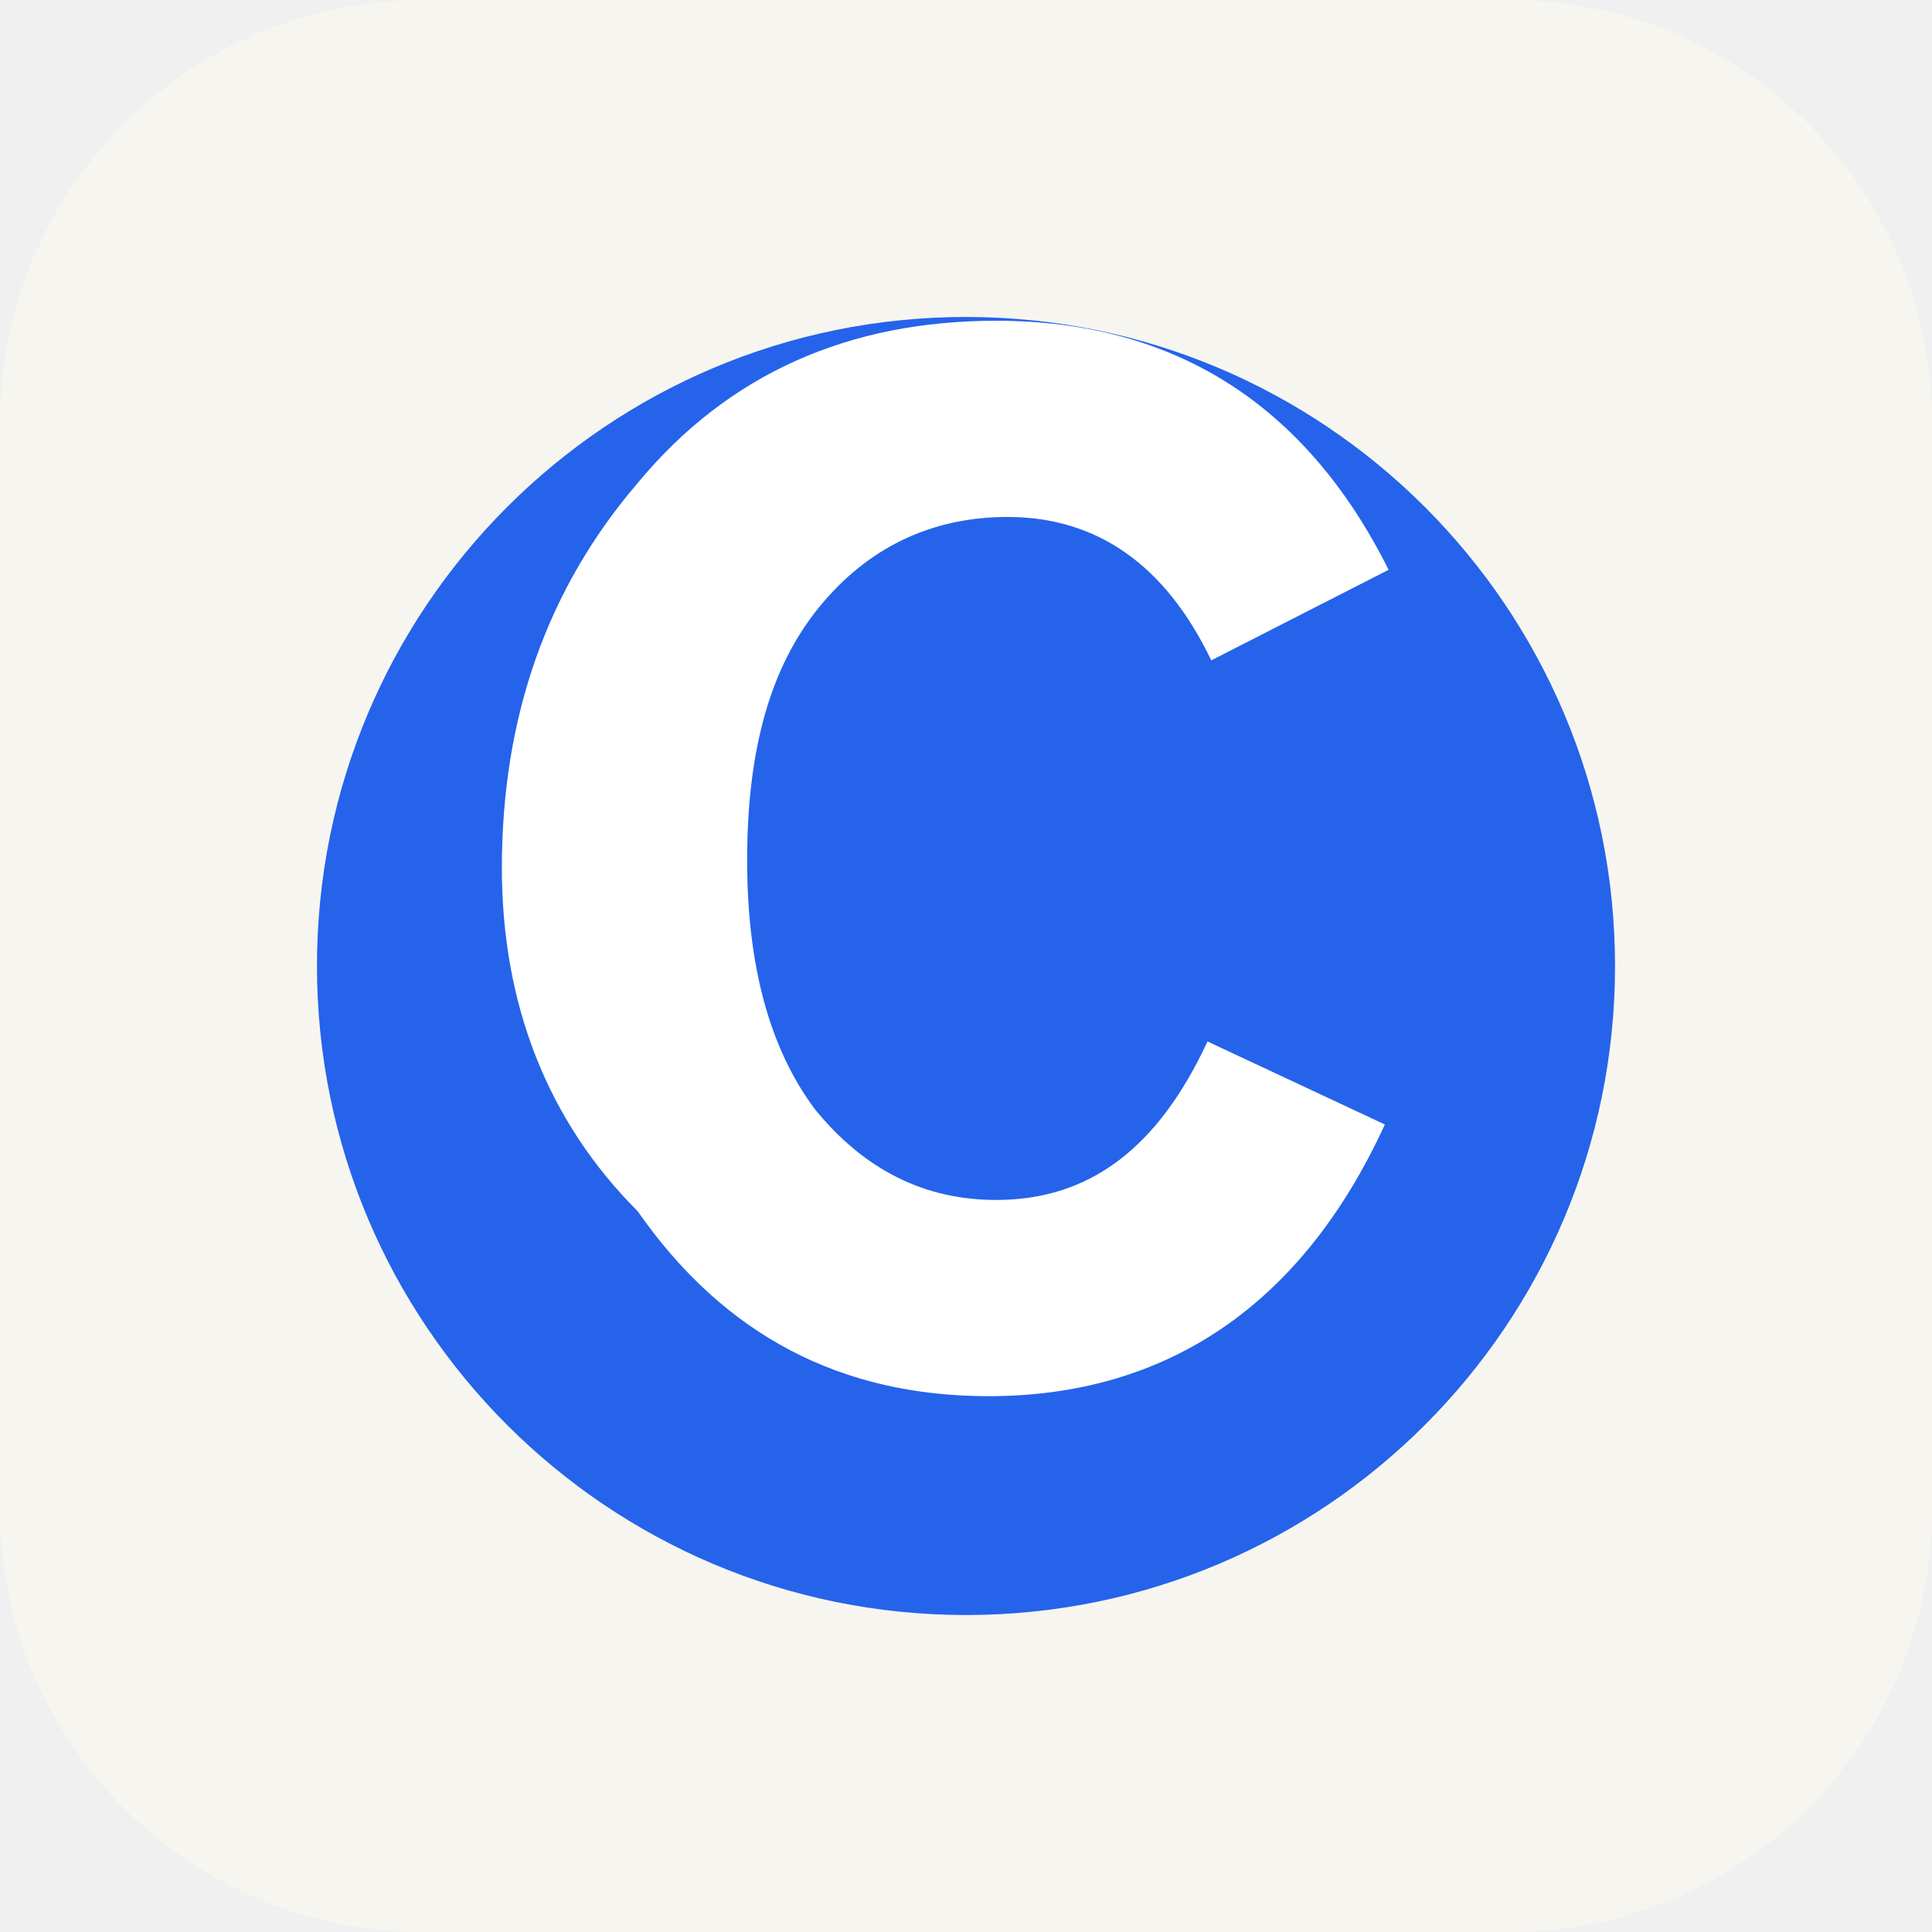
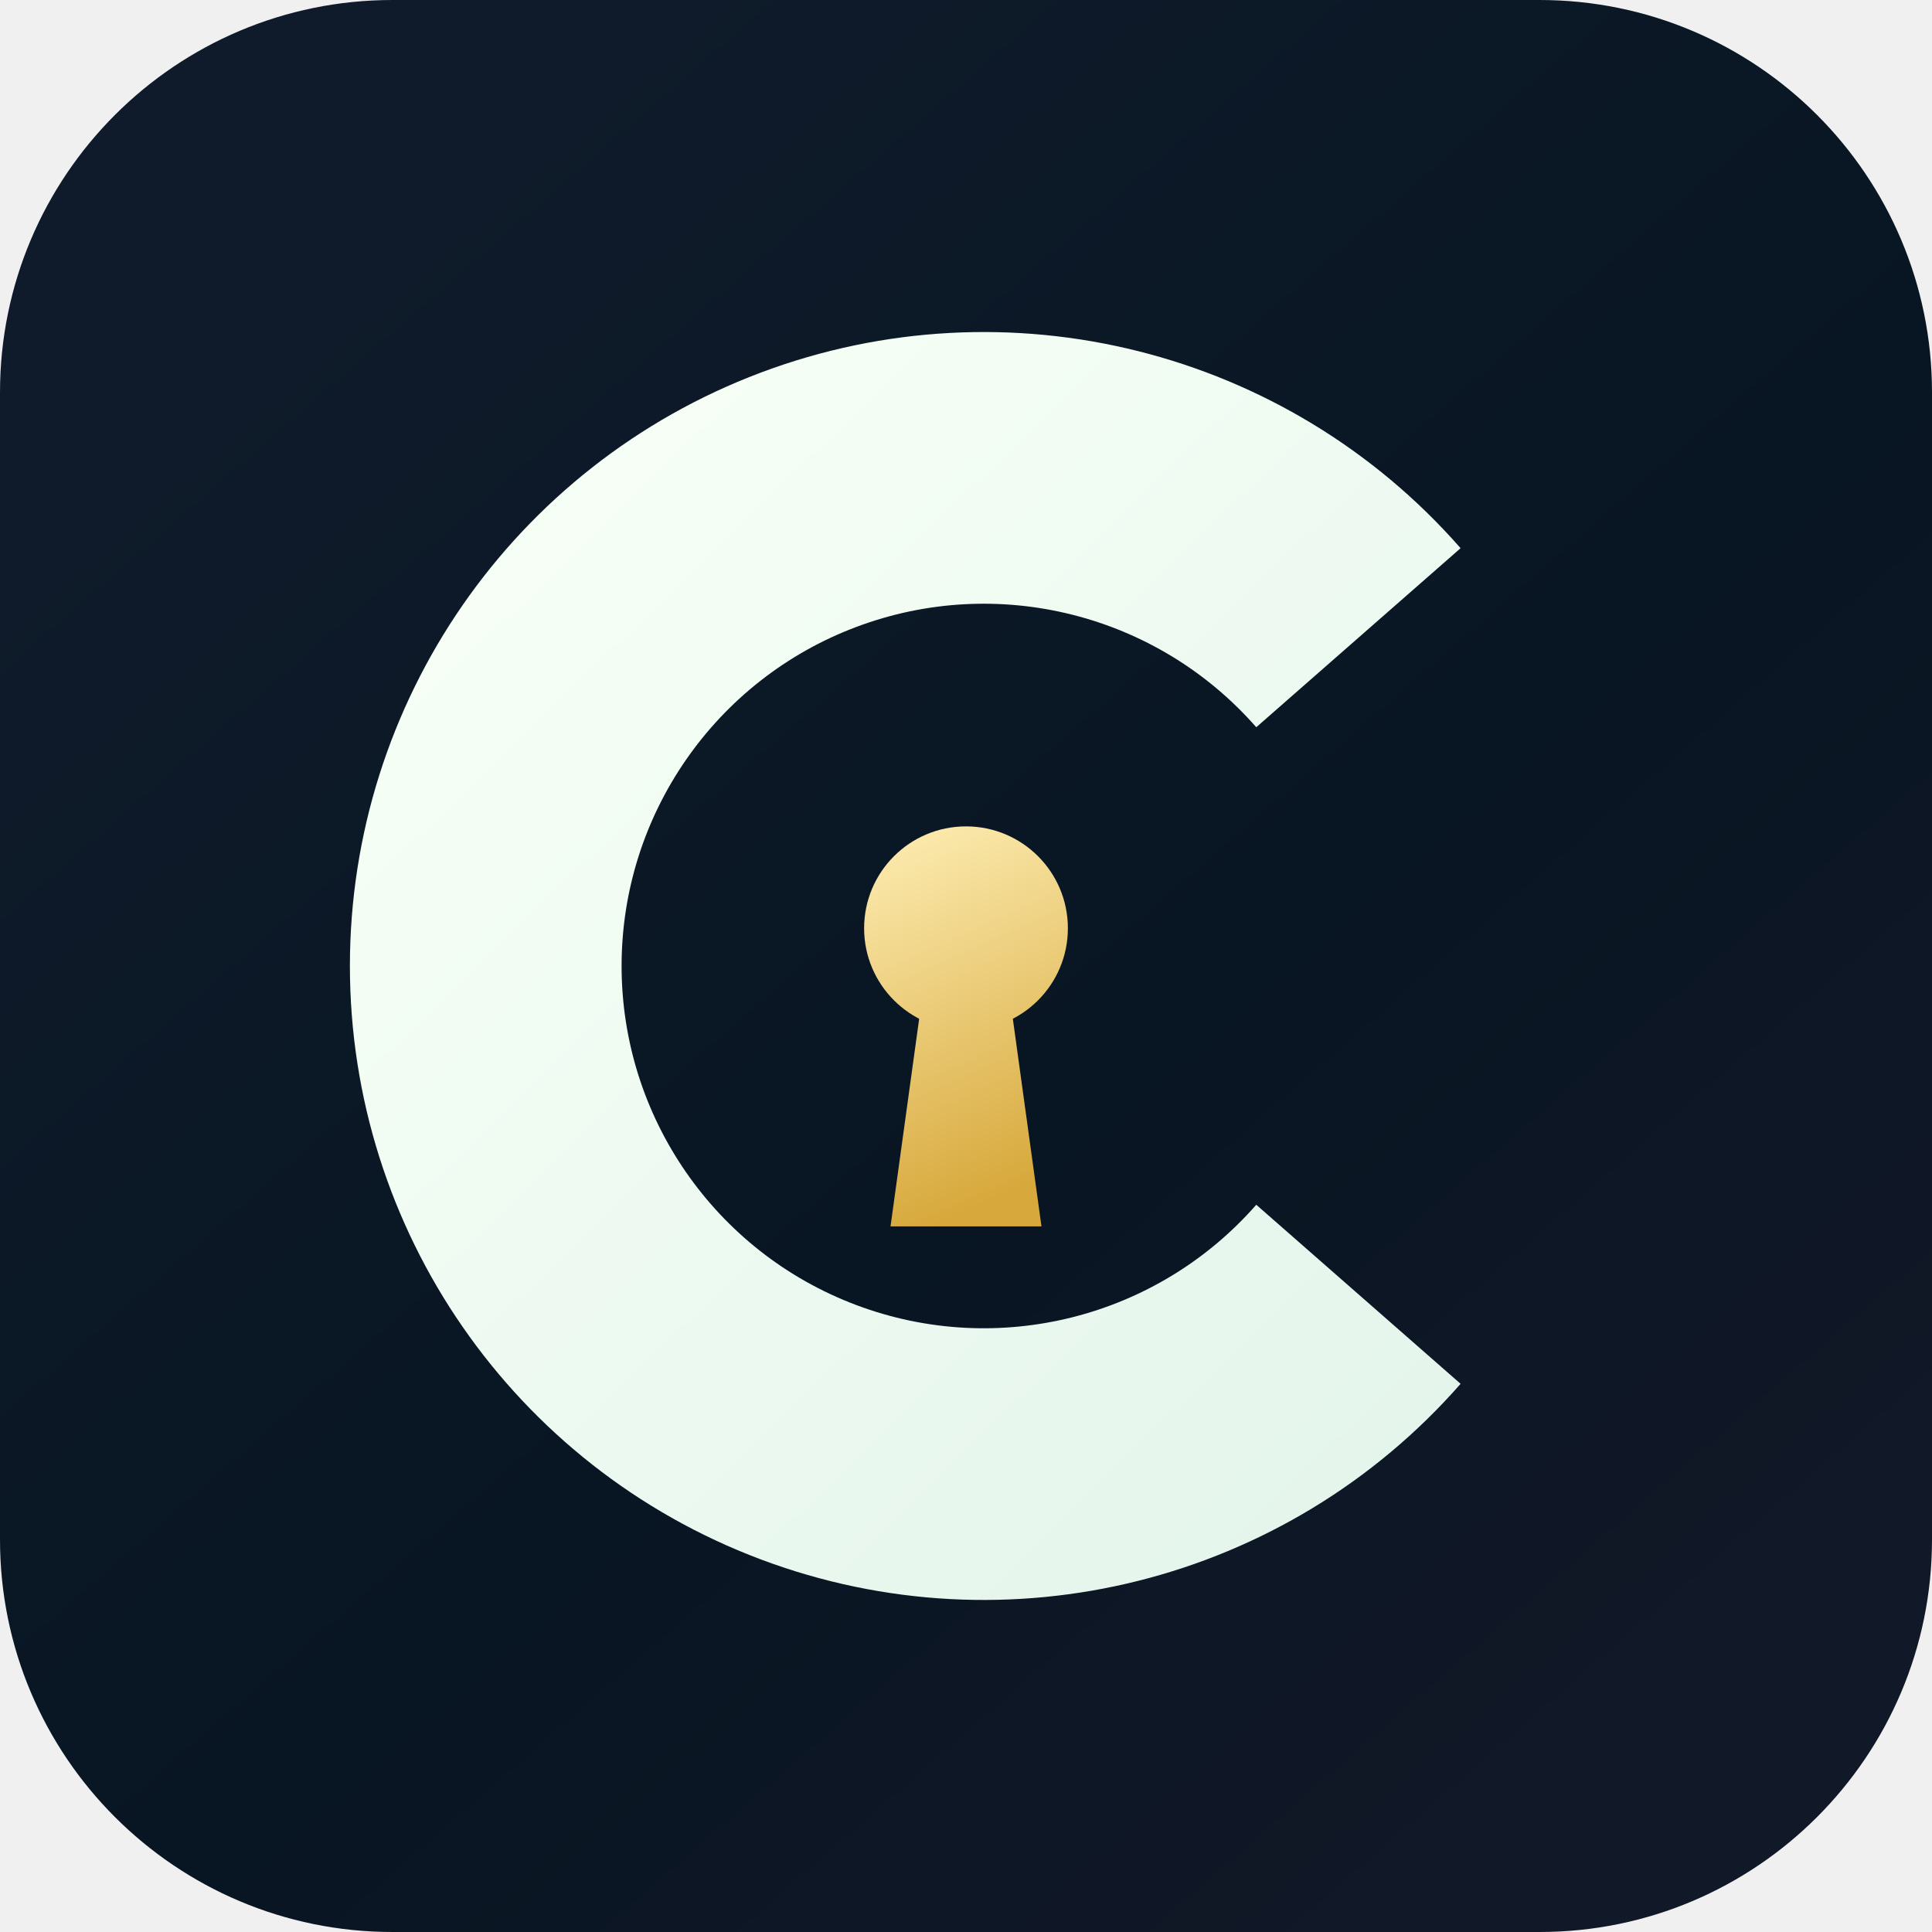
- <svg xmlns="http://www.w3.org/2000/svg" viewBox="0 0 512 512" role="img" aria-label="Club PWA">
-   <rect width="512" height="512" rx="112" fill="#f7f5ef" />
-   <circle cx="256" cy="256" r="172" fill="#2563eb" />
-   <path fill="#ffffff" d="M169 321c23 33 54 49 93 49 47 0 83-24 105-72l-47-22c-13 28-31 42-56 42-19 0-35-8-48-24-12-16-18-38-18-66 0-29 6-51 19-67 13-16 30-24 50-24 24 0 42 13 54 38l47-24c-22-44-57-66-104-66-39 0-71 14-95 43-24 28-36 62-36 102 0 36 12 67 36 91z" />
+ <svg xmlns="http://www.w3.org/2000/svg" viewBox="0 0 512 512" role="img" aria-label="Club">
+   <defs>
+     <linearGradient id="club-bg" x1="94" y1="64" x2="430" y2="450" gradientUnits="userSpaceOnUse">
+       <stop stop-color="#0f1b2a" />
+       <stop offset="0.58" stop-color="#081522" />
+       <stop offset="1" stop-color="#111827" />
+     </linearGradient>
+     <linearGradient id="club-mark" x1="135" y1="124" x2="382" y2="379" gradientUnits="userSpaceOnUse">
+       <stop stop-color="#f7fff6" />
+       <stop offset="1" stop-color="#e4f5ec" />
+     </linearGradient>
+     <linearGradient id="club-key" x1="238" y1="212" x2="282" y2="310" gradientUnits="userSpaceOnUse">
+       <stop stop-color="#fff0b8" />
+       <stop offset="1" stop-color="#d7a83b" />
+     </linearGradient>
+   </defs>
+   <rect width="512" height="512" rx="104" fill="url(#club-bg)" />
+   <path d="M360 169a132 132 0 1 0 0 174" fill="none" stroke="url(#club-mark)" stroke-width="72" stroke-linecap="butt" />
+   <circle cx="256" cy="246" r="27" fill="url(#club-key)" />
+   <path d="M244 267h24l8 58h-40z" fill="url(#club-key)" />
</svg>
